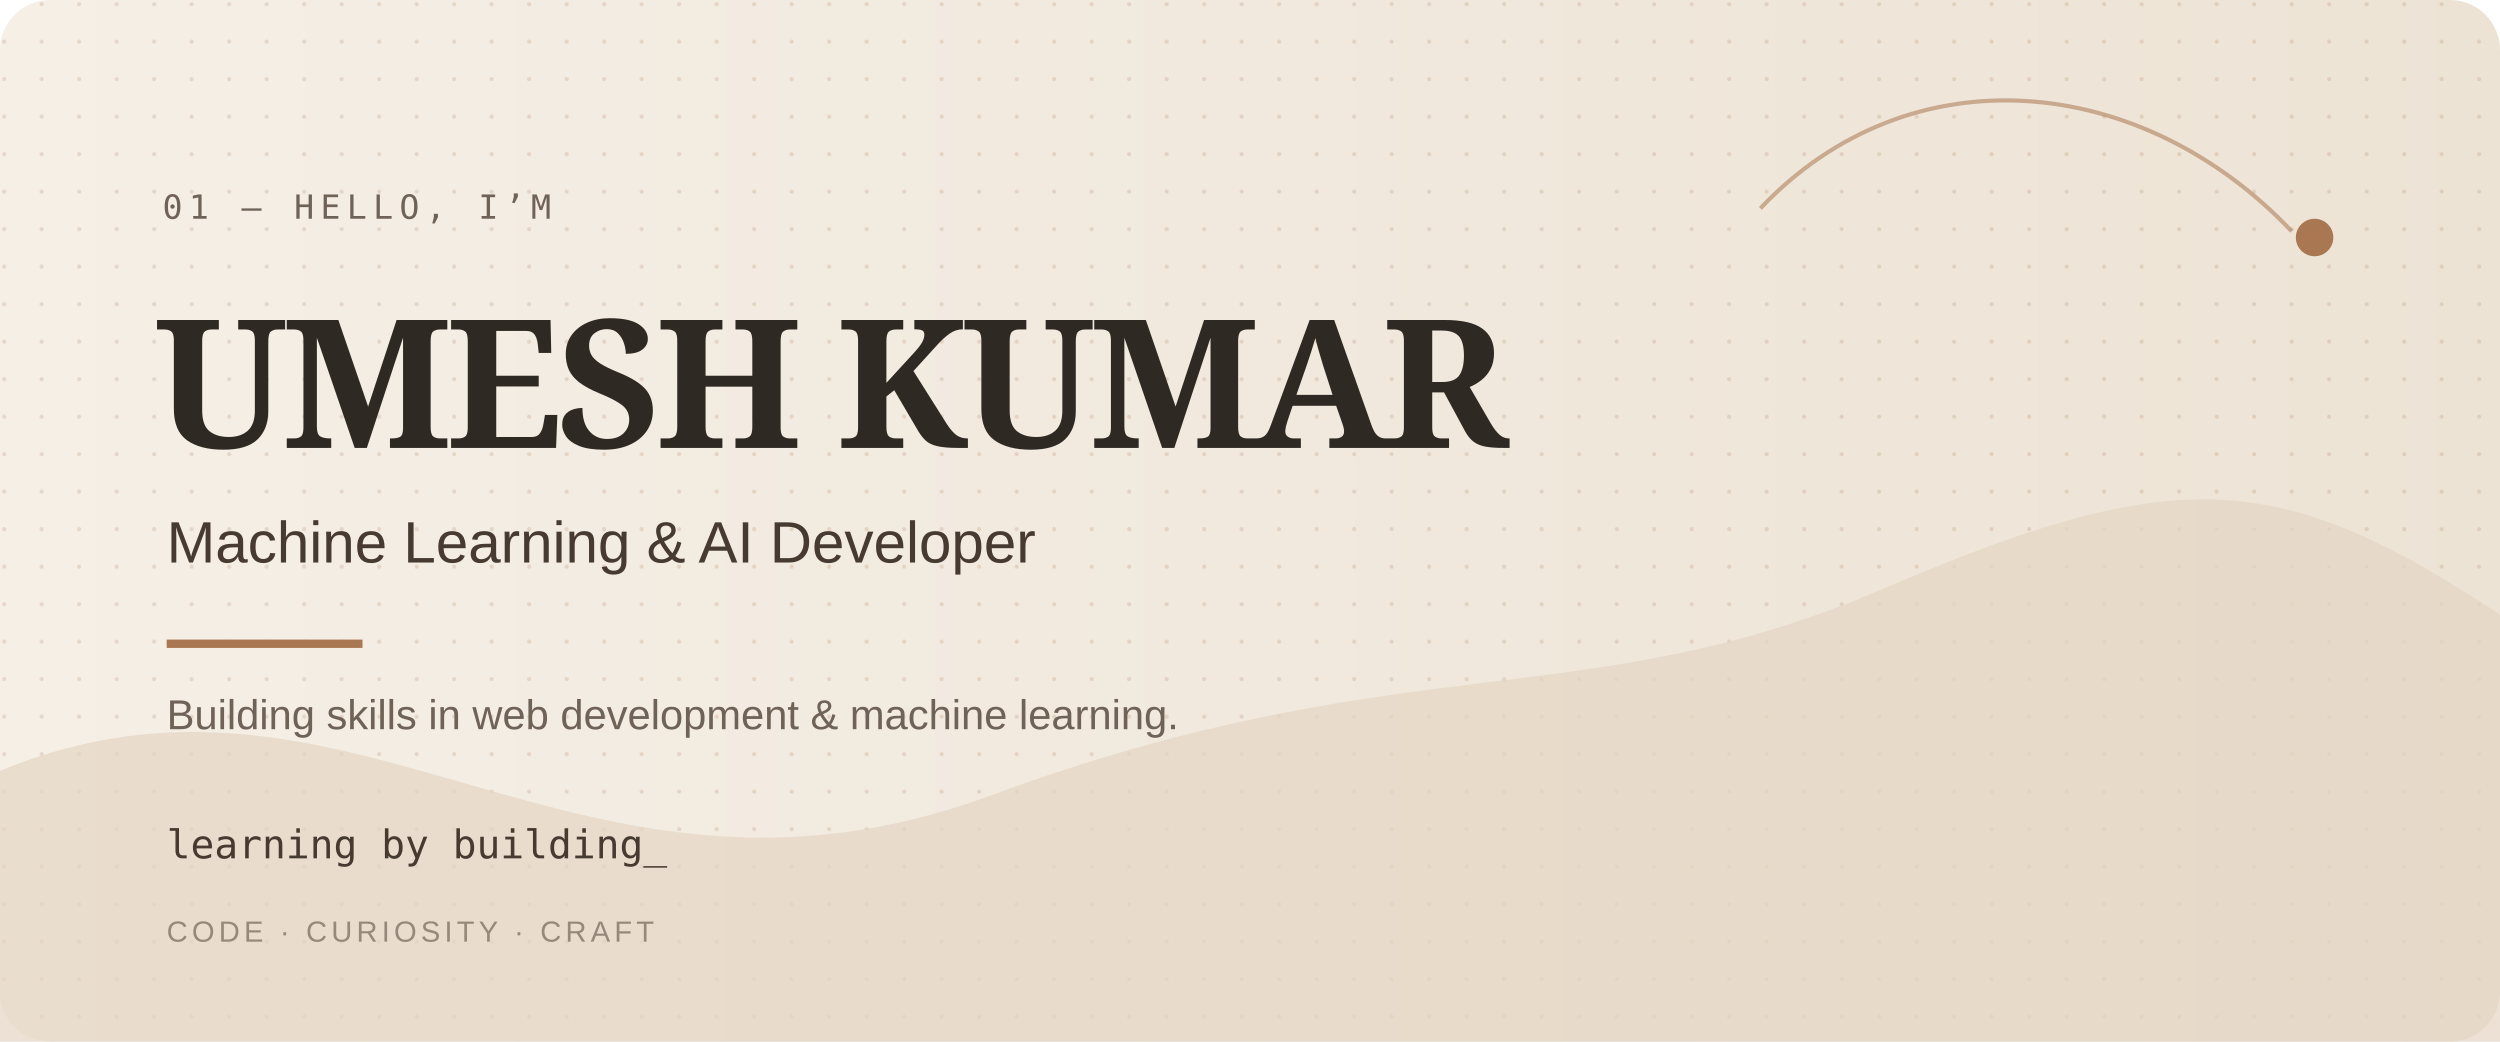
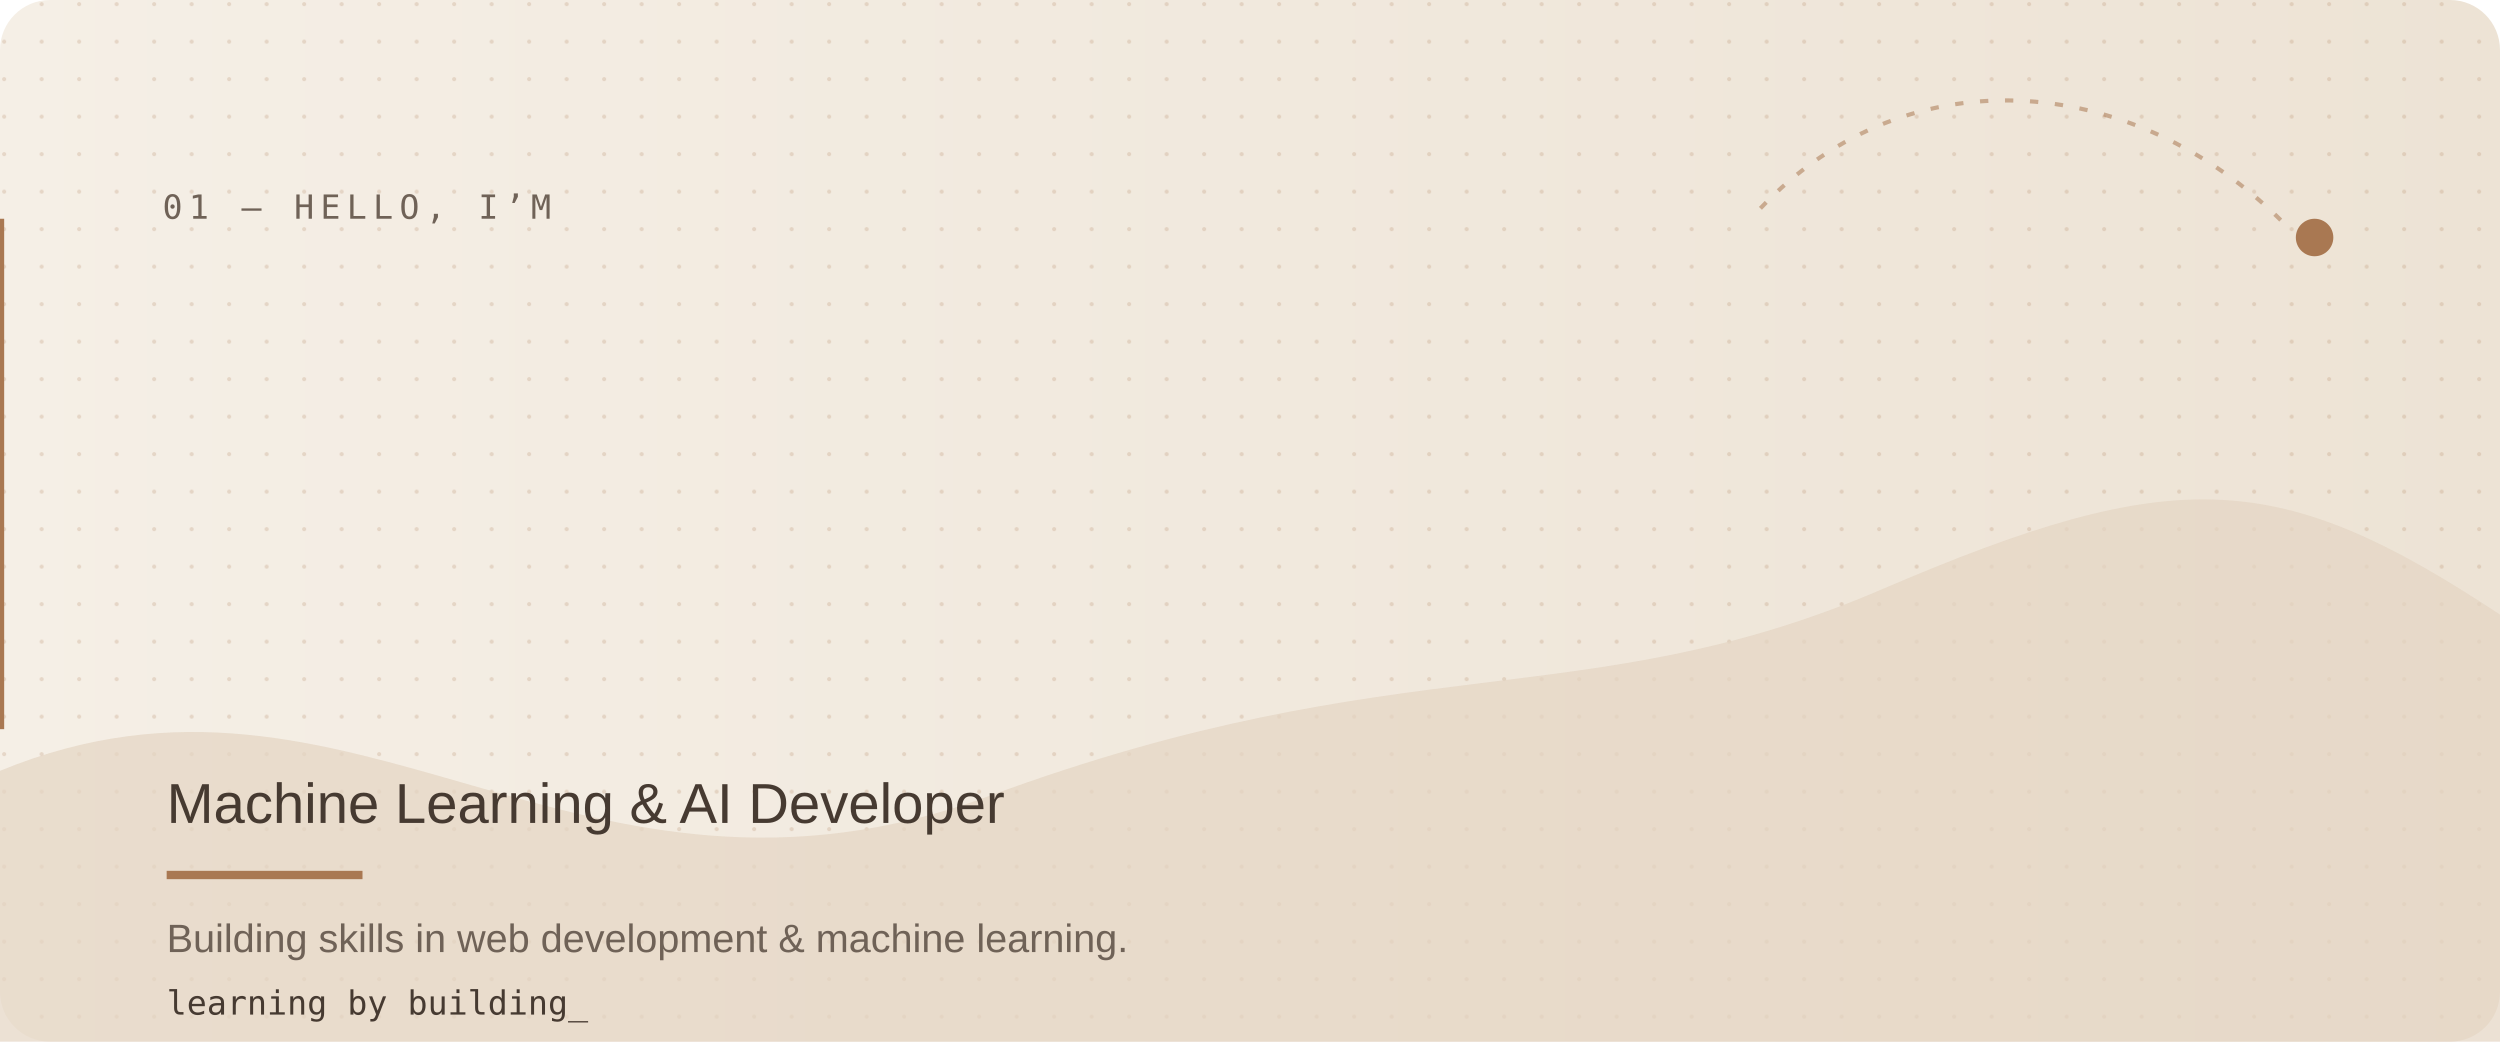
<svg xmlns="http://www.w3.org/2000/svg" viewBox="0 0 1200 500" role="img">
  <defs>
    <linearGradient id="bg" x1="0" x2="1">
      <stop stop-color="#F5EFE6" />
      <stop offset="1" stop-color="#EDE3D5" />
    </linearGradient>
    <pattern id="dots" width="18" height="18" patternUnits="userSpaceOnUse">
      <circle cx="2" cy="2" r="1" fill="#A97852" opacity=".2" />
    </pattern>
+     <clipPath id="name-clip">
+       <rect x="34" y="80" width="0" height="290">
+         <animate attributeName="width" values="0;0;1060;1060;1060;0" keyTimes="0;.08;.47;.78;.9;1" dur="8s" repeatCount="indefinite" />
+       </rect>
+     </clipPath>
  </defs>
  <rect width="1200" height="500" rx="24" fill="url(#bg)" />
  <rect width="1200" height="500" rx="24" fill="url(#dots)" />
-   <path d="M0 370C170 300 277 455 475 382s286-38 428-99 191-58 297 12v205H0Z" fill="#E4D5C3" opacity=".72" />
-   <path d="M845 100c72-76 183-65 255 11" fill="none" stroke="#A97852" stroke-width="2" opacity=".55" />
-   <circle cx="1111" cy="114" r="9" fill="#A97852" />
+   <path d="M0 370C170 300 277 455 475 382s286-38 428-99 191-58 297 12v205H0Z" fill="#E4D5C3" opacity=".72">
+     <animate attributeName="d" values="M0 370C170 300 277 455 475 382s286-38 428-99 191-58 297 12v205H0Z;M0 350C170 390 277 425 475 365s286-20 428-78 191-45 297 8v225H0Z;M0 370C170 300 277 455 475 382s286-38 428-99 191-58 297 12v205H0Z" dur="7s" repeatCount="indefinite" />
+   </path>
+   <path d="M845 100c72-76 183-65 255 11" fill="none" stroke="#A97852" stroke-width="2" opacity=".55" stroke-dasharray="4 8">
+     <animate attributeName="stroke-dashoffset" values="0;-72" dur="4s" repeatCount="indefinite" />
+   </path>
+   <circle cx="1111" cy="114" r="9" fill="#A97852">
+     <animate attributeName="r" values="7;12;7" dur="2.4s" repeatCount="indefinite" />
+   </circle>
  <text x="78" y="105" fill="#6F6257" font-family="ui-monospace,Consolas,monospace" font-size="16" letter-spacing="3">01 — HELLO, I’M</text>
-   <text x="74" y="215" fill="#2F2924" font-family="Georgia,serif" font-size="86" font-weight="bold" letter-spacing="-3">UMESH KUMAR</text>
-   <text x="80" y="270" fill="#463A31" font-family="Arial,sans-serif" font-size="28">Machine Learning &amp; AI Developer</text>
-   <line x1="80" y1="309" x2="174" y2="309" stroke="#A97852" stroke-width="4" />
-   <text x="80" y="350" fill="#6F6257" font-family="Arial,sans-serif" font-size="20">Building skills in web development &amp; machine learning.</text>
-   <text x="80" y="412" fill="#463A31" font-family="ui-monospace,Consolas,monospace" font-size="19">learning by building_<animate attributeName="opacity" values="1;1;0;0;1" dur="1.6s" repeatCount="indefinite" />
+   <text x="34" y="345" fill="#111110" font-family="Arial,sans-serif" font-size="280" font-weight="700" letter-spacing="-6" textLength="1060" lengthAdjust="spacingAndGlyphs" clip-path="url(#name-clip)">UMESH KUMAR</text>
+   <line y1="105" y2="350" stroke="#A97852" stroke-width="4">
+     <animate attributeName="opacity" values="1;0;1" dur=".75s" repeatCount="indefinite" />
+     <animate attributeName="x1" values="34;34;1094;1094;1094;34" keyTimes="0;.08;.47;.78;.9;1" dur="8s" repeatCount="indefinite" />
+     <animate attributeName="x2" values="34;34;1094;1094;1094;34" keyTimes="0;.08;.47;.78;.9;1" dur="8s" repeatCount="indefinite" />
+   </line>
+   <text x="80" y="395" fill="#463A31" font-family="Arial,sans-serif" font-size="27">Machine Learning &amp; AI Developer</text>
+   <line x1="80" y1="420" x2="174" y2="420" stroke="#A97852" stroke-width="4" />
+   <text x="80" y="457" fill="#6F6257" font-family="Arial,sans-serif" font-size="19">Building skills in web development &amp; machine learning.</text>
+   <text x="80" y="487" fill="#463A31" font-family="ui-monospace,Consolas,monospace" font-size="16">learning by building_<animate attributeName="opacity" values="1;1;0;0;1" dur="1.6s" repeatCount="indefinite" />
  </text>
-   <text x="80" y="452" fill="#96887A" font-family="Arial,sans-serif" font-size="14" letter-spacing="2">CODE · CURIOSITY · CRAFT</text>
</svg>
